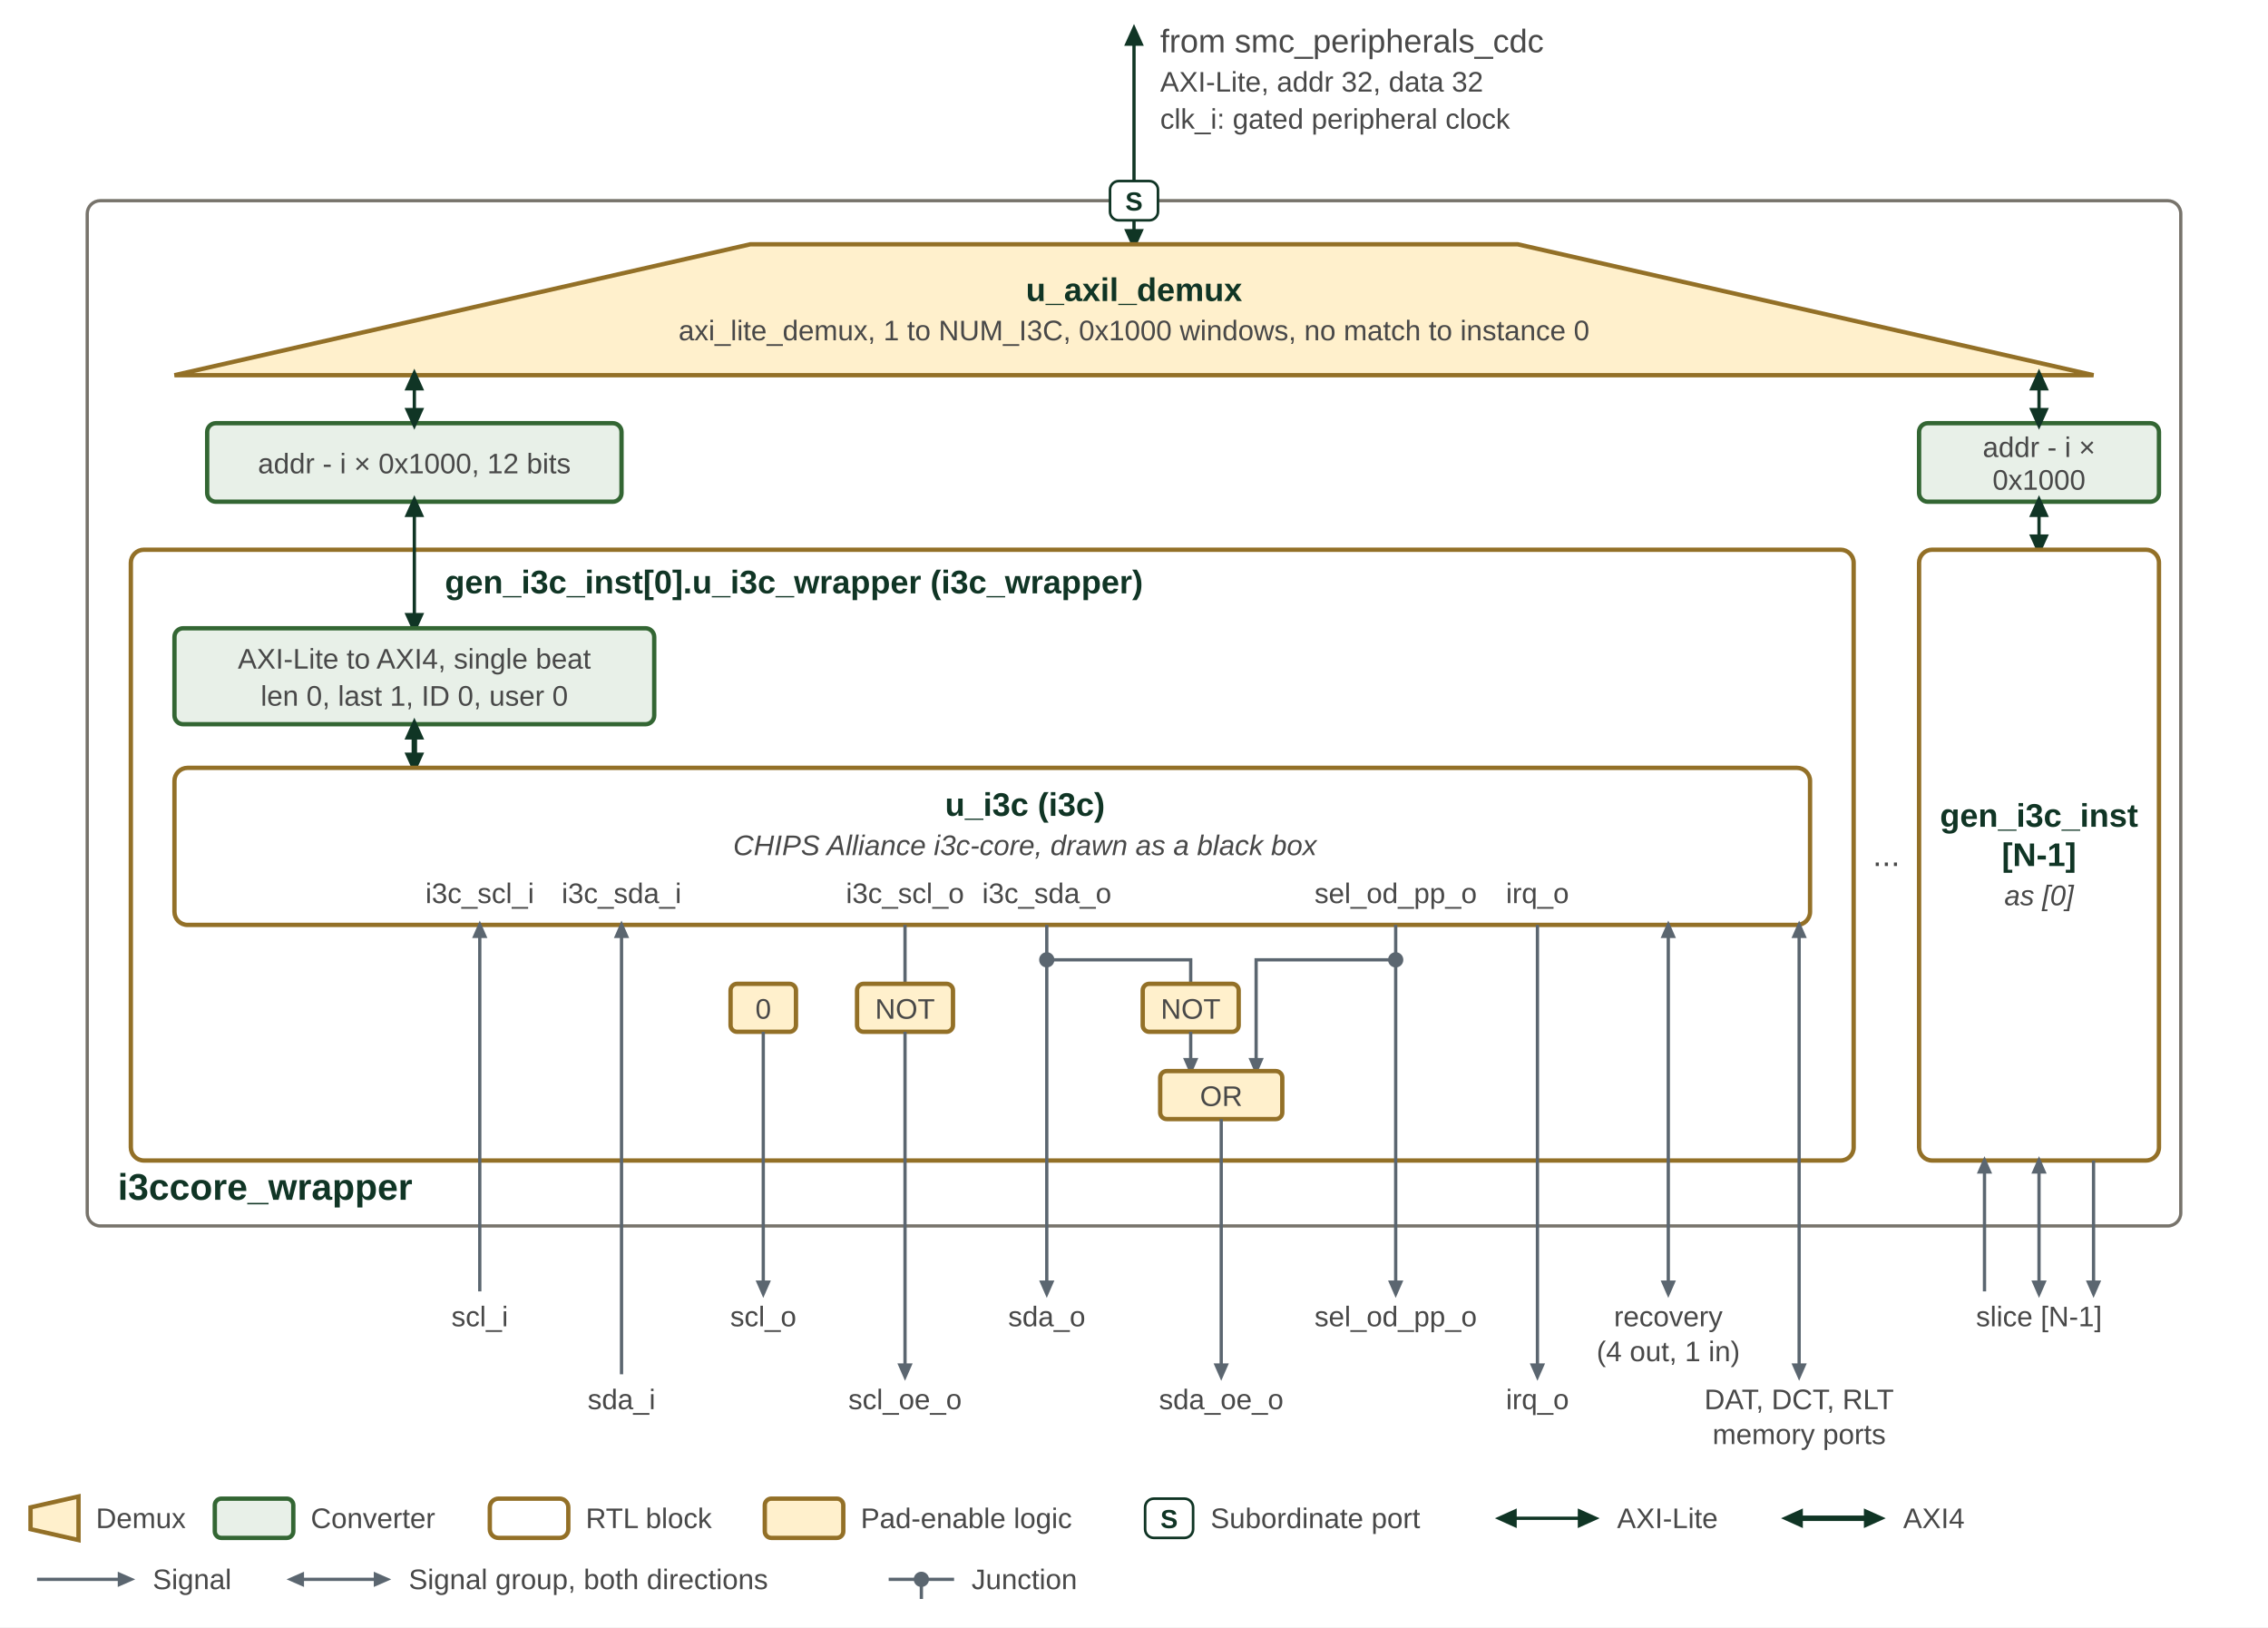
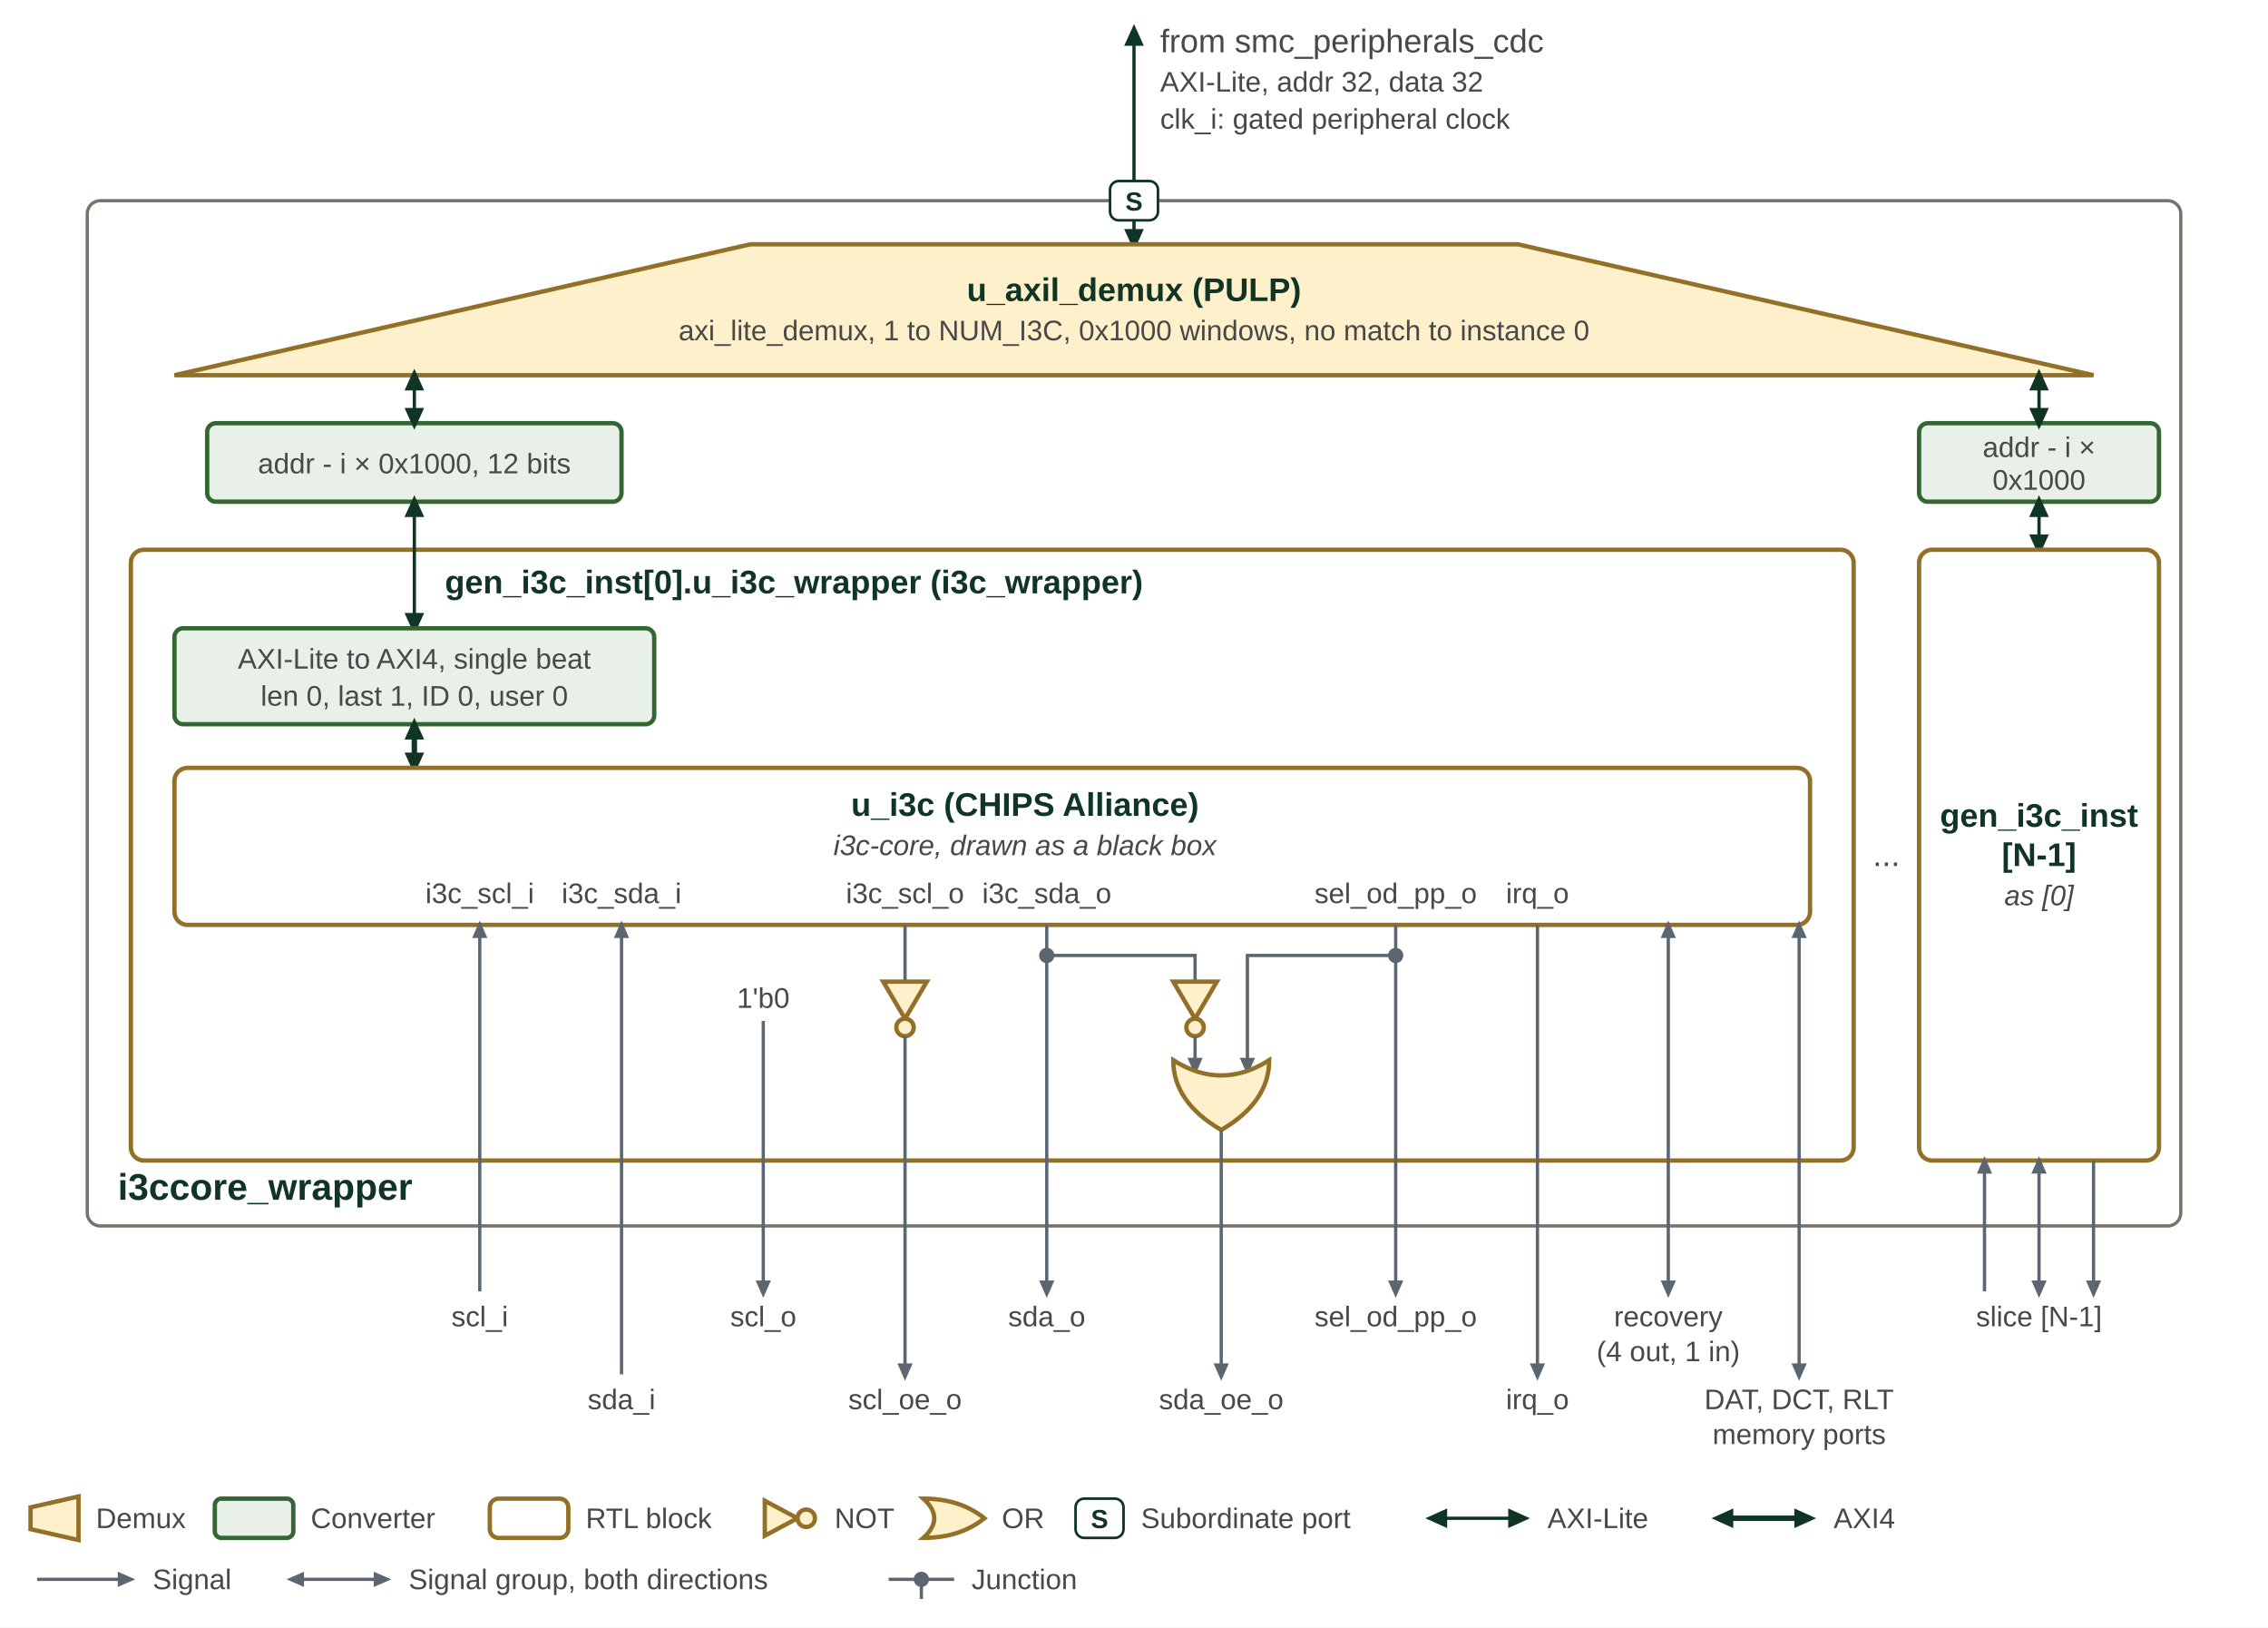
<svg xmlns="http://www.w3.org/2000/svg" width="1040" height="746" viewBox="0 0 1040 746" role="img" aria-labelledby="title desc">
  <defs>
    <marker id="ae" markerUnits="userSpaceOnUse" markerWidth="10" markerHeight="9" refX="7" refY="4.5" orient="auto">
      <path d="M0,0 L10,4.5 L0,9 Z" fill="#103525" />
    </marker>
    <marker id="as" markerUnits="userSpaceOnUse" markerWidth="10" markerHeight="9" refX="3" refY="4.5" orient="auto">
      <path d="M10,0 L0,4.5 L10,9 Z" fill="#103525" />
    </marker>
    <marker id="ge" markerUnits="userSpaceOnUse" markerWidth="8" markerHeight="7" refX="5" refY="3.5" orient="auto">
      <path d="M0,0 L8,3.5 L0,7 Z" fill="#5b6670" />
    </marker>
    <marker id="gs" markerUnits="userSpaceOnUse" markerWidth="8" markerHeight="7" refX="3" refY="3.5" orient="auto">
      <path d="M8,0 L0,3.5 L8,7 Z" fill="#5b6670" />
    </marker>
    <marker id="je" markerUnits="userSpaceOnUse" markerWidth="8" markerHeight="7" refX="5" refY="3.5" orient="auto">
      <path d="M0,0 L8,3.5 L0,7 Z" fill="#42759b" />
    </marker>
    <marker id="js" markerUnits="userSpaceOnUse" markerWidth="8" markerHeight="7" refX="3" refY="3.5" orient="auto">
      <path d="M8,0 L0,3.5 L8,7 Z" fill="#42759b" />
    </marker>
    <marker id="m-smu" markerUnits="userSpaceOnUse" markerWidth="8" markerHeight="7" refX="5" refY="3.5" orient="auto">
      <path d="M0,0 L8,3.5 L0,7 Z" fill="#103525" />
    </marker>
    <marker id="m-ref" markerUnits="userSpaceOnUse" markerWidth="8" markerHeight="7" refX="5" refY="3.5" orient="auto">
      <path d="M0,0 L8,3.5 L0,7 Z" fill="#2f7f79" />
    </marker>
    <marker id="m-per" markerUnits="userSpaceOnUse" markerWidth="8" markerHeight="7" refX="5" refY="3.5" orient="auto">
      <path d="M0,0 L8,3.5 L0,7 Z" fill="#937027" />
    </marker>
    <marker id="m-tel" markerUnits="userSpaceOnUse" markerWidth="8" markerHeight="7" refX="5" refY="3.5" orient="auto">
      <path d="M0,0 L8,3.5 L0,7 Z" fill="#664488" />
    </marker>
    <marker id="m-wdt" markerUnits="userSpaceOnUse" markerWidth="8" markerHeight="7" refX="5" refY="3.5" orient="auto">
      <path d="M0,0 L8,3.5 L0,7 Z" fill="#77736b" />
    </marker>
    <marker id="m-rosc" markerUnits="userSpaceOnUse" markerWidth="8" markerHeight="7" refX="5" refY="3.5" orient="auto">
      <path d="M0,0 L8,3.5 L0,7 Z" fill="#336633" />
    </marker>
    <marker id="m-jtag" markerUnits="userSpaceOnUse" markerWidth="8" markerHeight="7" refX="5" refY="3.5" orient="auto">
      <path d="M0,0 L8,3.5 L0,7 Z" fill="#42759b" />
    </marker>
    <marker id="m-spi" markerUnits="userSpaceOnUse" markerWidth="8" markerHeight="7" refX="5" refY="3.5" orient="auto">
      <path d="M0,0 L8,3.5 L0,7 Z" fill="#5b6670" />
    </marker>
    <marker id="m-slate" markerUnits="userSpaceOnUse" markerWidth="8" markerHeight="7" refX="5" refY="3.5" orient="auto">
      <path d="M0,0 L8,3.5 L0,7 Z" fill="#5b6670" />
    </marker>
    <marker id="m-pg" markerUnits="userSpaceOnUse" markerWidth="8" markerHeight="7" refX="5" refY="3.5" orient="auto">
      <path d="M0,0 L8,3.5 L0,7 Z" fill="#336633" />
    </marker>
    <style>
text { font-family: Arial, sans-serif; font-size: 15px; fill: #484848; }
.t { fill: #484848; }
.b { font-size: 17px; font-weight: bold; fill: #103525; }
.bs { font-size: 15px; font-weight: bold; fill: #103525; }
.h { font-size: 22px; font-weight: bold; fill: #103525; }
.s { font-size: 13px; fill: #484848; }
.si { font-size: 13px; font-style: italic; fill: #484848; }
.pmt { font-size: 12px; font-weight: bold; fill: #ffffff; }
.pst { font-size: 12px; font-weight: bold; fill: #103525; }
.pjt { font-size: 12px; font-weight: bold; fill: #1d4b6e; }
.pct { font-size: 12px; font-weight: bold; fill: #1f5c57; }
.pm { fill: #103525; stroke: #103525; stroke-width: 1.2; }
.ps { fill: #ffffff; stroke: #103525; stroke-width: 1.2; }
.pj { fill: #e8f3ff; stroke: #42759b; stroke-width: 1.2; }
.pc { fill: #d9f0ee; stroke: #2f7f79; stroke-width: 1.2; }
.smu { fill: #ffffff; stroke: #77736b; stroke-width: 1.5; }
.network { fill: #e8f0e8; stroke: #336633; stroke-width: 2; }
.fabric { fill: #fff0cc; stroke: #937027; stroke-width: 2; }
.core { fill: #ffffff; stroke: #937027; stroke-width: 2; }
.future { fill: #ffffff; stroke: #937027; stroke-width: 2; }
.nostroke { stroke: none; }
.fut { fill: none; stroke-dasharray: 7 5; }
.opt { stroke-dasharray: 7 5; }
.hatch { fill: none; stroke: #103525; stroke-opacity: 0.16; stroke-width: 1.2; }
.external { fill: #f2f2f2; stroke: #77736b; stroke-width: 1.5; }
.axi { fill: none; stroke: #103525; stroke-width: 2.5; marker-start: url(#as); marker-end: url(#ae); }
.axio { fill: none; stroke: #103525; stroke-width: 2.5; stroke-dasharray: 8 5; marker-start: url(#as); marker-end: url(#ae); }
.sig { fill: none; stroke: #5b6670; stroke-width: 1.5; marker-start: url(#gs); marker-end: url(#ge); }
.sigo { fill: none; stroke: #5b6670; stroke-width: 1.5; marker-end: url(#ge); }
.jtag { fill: none; stroke: #42759b; stroke-width: 1.8; marker-end: url(#je); }
.jtagb { fill: none; stroke: #42759b; stroke-width: 1.8; marker-start: url(#js); marker-end: url(#je); }
.sigplain { fill: none; stroke: #5b6670; stroke-width: 1.5; }
.n-smu { fill: none; stroke: #103525; stroke-width: 2.5; }
.a-smu { fill: none; stroke: #103525; stroke-width: 2.5; marker-end: url(#m-smu); }
.n-ref { fill: none; stroke: #2f7f79; stroke-width: 1.8; }
.a-ref { fill: none; stroke: #2f7f79; stroke-width: 1.8; marker-end: url(#m-ref); }
.n-per { fill: none; stroke: #937027; stroke-width: 1.8; }
.a-per { fill: none; stroke: #937027; stroke-width: 1.8; marker-end: url(#m-per); }
.n-tel { fill: none; stroke: #664488; stroke-width: 1.8; }
.a-tel { fill: none; stroke: #664488; stroke-width: 1.8; marker-end: url(#m-tel); }
.n-wdt { fill: none; stroke: #77736b; stroke-width: 1.8; }
.a-wdt { fill: none; stroke: #77736b; stroke-width: 1.8; marker-end: url(#m-wdt); }
.n-rosc { fill: none; stroke: #336633; stroke-width: 1.8; }
.a-rosc { fill: none; stroke: #336633; stroke-width: 1.8; marker-end: url(#m-rosc); }
.n-jtag { fill: none; stroke: #42759b; stroke-width: 1.8; }
.a-jtag { fill: none; stroke: #42759b; stroke-width: 1.8; marker-end: url(#m-jtag); }
.n-spi { fill: none; stroke: #5b6670; stroke-width: 1.8; }
.a-spi { fill: none; stroke: #5b6670; stroke-width: 1.8; marker-end: url(#m-spi); }
.n-slate { fill: none; stroke: #5b6670; stroke-width: 1.8; }
.a-slate { fill: none; stroke: #5b6670; stroke-width: 1.8; marker-end: url(#m-slate); }
.n-pg { fill: none; stroke: #336633; stroke-width: 1.8; }
.a-pg { fill: none; stroke: #336633; stroke-width: 1.8; marker-end: url(#m-pg); }
.axil { fill: none; stroke: #103525; stroke-width: 1.5; marker-start: url(#as); marker-end: url(#ae); }
.sigd { fill: none; stroke: #5b6670; stroke-width: 1.5; stroke-dasharray: 5 4; marker-end: url(#ge); }
.axin { fill: none; stroke: #103525; stroke-width: 2.5; }
.axis { fill: none; stroke: #103525; stroke-width: 2.5; marker-start: url(#as); }
.axie { fill: none; stroke: #103525; stroke-width: 2.5; marker-end: url(#ae); }
.axiln { fill: none; stroke: #103525; stroke-width: 1.5; }
</style>
  </defs>
  <rect width="1040" height="746" fill="#ffffff" />
  <rect class="smu" x="40" y="92" width="960" height="470" rx="6" />
  <text class="b" x="54" y="550" text-anchor="start">i3ccore_wrapper</text>
  <text class="t" x="532" y="24" text-anchor="start">from smc_peripherals_cdc</text>
  <text class="s" x="532" y="42" text-anchor="start">AXI-Lite, addr 32, data 32</text>
  <text class="s" x="532" y="59" text-anchor="start">clk_i: gated peripheral clock</text>
  <path class="axil" d="M520,14 L520,112" />
  <path class="fabric" d="M344,112 L696,112 L960,172 L80,172 Z" />
-   <text class="bs" x="520" y="138" text-anchor="middle">u_axil_demux</text>
+   <text class="bs" x="520" y="138" text-anchor="middle">u_axil_demux (PULP)</text>
  <text class="s" x="520" y="156" text-anchor="middle">axi_lite_demux, 1 to NUM_I3C, 0x1000 windows, no match to instance 0</text>
  <rect class="network" x="95" y="194" width="190" height="36" rx="4" />
  <text class="s" x="190" y="217" text-anchor="middle">addr - i × 0x1000, 12 bits</text>
  <path class="axil" d="M190,172 L190,194" />
  <rect class="network" x="880" y="194" width="110" height="36" rx="4" />
  <text class="s" x="935" y="209.5" text-anchor="middle">addr - i ×</text>
  <text class="s" x="935" y="224.5" text-anchor="middle">0x1000</text>
  <path class="axil" d="M935.0,172 L935.0,194" />
  <rect class="core" x="60" y="252" width="790" height="280" rx="6" />
  <text class="bs" x="204" y="272" text-anchor="start">gen_i3c_inst[0].u_i3c_wrapper (i3c_wrapper)</text>
  <path class="axil" d="M190,230 L190,288" />
  <rect class="network" x="80" y="288" width="220" height="44" rx="4" />
  <text class="s" x="190" y="306.5" text-anchor="middle">AXI-Lite to AXI4, single beat</text>
  <text class="s" x="190" y="323.5" text-anchor="middle">len 0, last 1, ID 0, user 0</text>
  <path class="axi" d="M190,332 L190,352" />
  <rect class="core" x="80" y="352" width="750" height="72" rx="6" />
-   <text class="bs" x="470" y="374" text-anchor="middle">u_i3c (i3c)</text>
-   <text class="si" x="470" y="392" text-anchor="middle">CHIPS Alliance i3c-core, drawn as a black box</text>
+   <text class="bs" x="470" y="374" text-anchor="middle">u_i3c (CHIPS Alliance)</text>
+   <text class="si" x="470" y="392" text-anchor="middle">i3c-core, drawn as a black box</text>
  <text class="s" x="220" y="414" text-anchor="middle">i3c_scl_i</text>
  <text class="s" x="285" y="414" text-anchor="middle">i3c_sda_i</text>
  <text class="s" x="415" y="414" text-anchor="middle">i3c_scl_o</text>
  <text class="s" x="480" y="414" text-anchor="middle">i3c_sda_o</text>
  <text class="s" x="640" y="414" text-anchor="middle">sel_od_pp_o</text>
  <text class="s" x="705" y="414" text-anchor="middle">irq_o</text>
  <path class="sigo" d="M220,592 L220,425" />
  <path class="sigo" d="M285,630 L285,425" />
-   <rect class="fabric" x="335" y="451" width="30" height="22" rx="3" />
-   <text class="s" x="350" y="467" text-anchor="middle">0</text>
-   <path class="sigo" d="M350,473.0 L350,592" />
-   <path class="sigplain" d="M415,424 L415,451.0" />
-   <rect class="fabric" x="393" y="451" width="44" height="22" rx="3" />
-   <text class="s" x="415" y="467" text-anchor="middle">NOT</text>
-   <path class="sigo" d="M415,473.0 L415,630" />
+   <text class="s" x="350" y="462" text-anchor="middle">1'b0</text>
+   <path class="sigo" d="M350,468 L350,592" />
+   <path class="sigplain" d="M415,424 L415,450" />
+   <path class="fabric" d="M405,450 L425,450 L415,467 Z" />
+   <circle class="fabric" cx="415" cy="471" r="4" />
+   <path class="sigo" d="M415,475 L415,630" />
  <path class="sigo" d="M480,424 L480,592" />
-   <circle cx="480" cy="440" r="3.5" fill="#5b6670" />
-   <path class="sigplain" d="M480,440 L546,440 L546,451.0" />
-   <rect class="fabric" x="524" y="451" width="44" height="22" rx="3" />
-   <text class="s" x="546" y="467" text-anchor="middle">NOT</text>
-   <path class="sigo" d="M546,473.0 L546,490.0" />
+   <circle cx="480" cy="438" r="3.5" fill="#5b6670" />
+   <path class="sigplain" d="M480,438 L548,438 L548,450" />
+   <path class="fabric" d="M538,450 L558,450 L548,467 Z" />
+   <circle class="fabric" cx="548" cy="471" r="4" />
+   <path class="sigo" d="M548,475 L548,489.917" />
  <path class="sigo" d="M640,424 L640,592" />
-   <circle cx="640" cy="440" r="3.5" fill="#5b6670" />
-   <path class="sigo" d="M640,440 L576,440 L576,490.0" />
-   <rect class="fabric" x="532" y="491" width="56" height="22" rx="3" />
-   <text class="s" x="560" y="507" text-anchor="middle">OR</text>
-   <path class="sigo" d="M560,513.0 L560,630" />
+   <circle cx="640" cy="438" r="3.5" fill="#5b6670" />
+   <path class="sigo" d="M640,438 L572,438 L572,489.917" />
+   <path class="fabric" d="M538,486 Q560,500 582,486 Q582,505.2 560,518 Q538,505.2 538,486 Z" />
+   <path class="sigo" d="M560,518 L560,630" />
  <path class="sigo" d="M705,424 L705,630" />
  <path class="sig" d="M765,425 L765,592" />
  <path class="sig" d="M825,425 L825,630" />
  <text class="s" x="220" y="608" text-anchor="middle">scl_i</text>
  <text class="s" x="285" y="646" text-anchor="middle">sda_i</text>
  <text class="s" x="350" y="608" text-anchor="middle">scl_o</text>
  <text class="s" x="415" y="646" text-anchor="middle">scl_oe_o</text>
  <text class="s" x="480" y="608" text-anchor="middle">sda_o</text>
  <text class="s" x="560" y="646" text-anchor="middle">sda_oe_o</text>
  <text class="s" x="640" y="608" text-anchor="middle">sel_od_pp_o</text>
  <text class="s" x="705" y="646" text-anchor="middle">irq_o</text>
  <text class="s" x="765" y="608" text-anchor="middle">recovery</text>
  <text class="s" x="765" y="624" text-anchor="middle">(4 out, 1 in)</text>
  <text class="s" x="825" y="646" text-anchor="middle">DAT, DCT, RLT</text>
  <text class="s" x="825" y="662" text-anchor="middle">memory ports</text>
  <text class="t" x="865" y="397" text-anchor="middle">...</text>
  <path class="axil" d="M935.0,230 L935.0,252" />
  <rect class="core" x="880" y="252" width="110" height="280" rx="6" />
  <text class="bs" x="935" y="379" text-anchor="middle">gen_i3c_inst</text>
  <text class="bs" x="935" y="397" text-anchor="middle">[N-1]</text>
  <text class="si" x="935" y="415" text-anchor="middle">as [0]</text>
  <path class="sigo" d="M910.0,592 L910.0,533" />
  <path class="sig" d="M935.0,533 L935.0,592" />
  <path class="sigo" d="M960.0,532 L960.0,592" />
  <text class="s" x="935" y="608" text-anchor="middle">slice [N-1]</text>
  <path class="fabric" d="M14,691 L36,686 L36,706 L14,701 Z" />
  <text class="s" x="44" y="700.5" text-anchor="start">Demux</text>
  <rect class="network" x="98.5" y="687" width="36" height="18" rx="3" />
  <text class="s" x="142.5" y="700.5" text-anchor="start">Converter</text>
  <rect class="core" x="224.6" y="687" width="36" height="18" rx="4" />
  <text class="s" x="268.6" y="700.5" text-anchor="start">RTL block</text>
-   <rect class="fabric" x="350.7" y="687" width="36" height="18" rx="3" />
-   <text class="s" x="394.7" y="700.5" text-anchor="start">Pad-enable logic</text>
-   <text class="s" x="555.1" y="700.5" text-anchor="start">Subordinate port</text>
-   <path class="axil" d="M688.5,696 L730.5,696" />
-   <text class="s" x="741.5" y="700.5" text-anchor="start">AXI-Lite</text>
-   <path class="axi" d="M819.7,696 L861.7,696" />
-   <text class="s" x="872.7" y="700.5" text-anchor="start">AXI4</text>
+   <path class="fabric" d="M350.7,688 L365.7,696 L350.7,704 Z" />
+   <circle class="fabric" cx="369.7" cy="696" r="4" />
+   <text class="s" x="382.7" y="700.5" text-anchor="start">NOT</text>
+   <path class="fabric" d="M423.4,687 Q433.4,696 423.4,705 Q440.2,705 451.4,696 Q440.2,687 423.4,687 Z" />
+   <text class="s" x="459.4" y="700.5" text-anchor="start">OR</text>
+   <text class="s" x="523.2" y="700.5" text-anchor="start">Subordinate port</text>
+   <path class="axil" d="M656.6,696 L698.6,696" />
+   <text class="s" x="709.6" y="700.5" text-anchor="start">AXI-Lite</text>
+   <path class="axi" d="M787.8,696 L829.8,696" />
+   <text class="s" x="840.8" y="700.5" text-anchor="start">AXI4</text>
  <path class="sigo" d="M17,724 L59,724" />
  <text class="s" x="70" y="728.5" text-anchor="start">Signal</text>
  <path class="sig" d="M134.4,724 L176.4,724" />
  <text class="s" x="187.4" y="728.5" text-anchor="start">Signal group, both directions</text>
  <path class="sigplain" d="M407.5,724 L437.5,724 M422.5,724 L422.5,733" />
  <circle cx="422.5" cy="724" r="3.5" fill="#5b6670" />
  <text class="s" x="445.5" y="728.5" text-anchor="start">Junction</text>
  <rect class="ps" x="509.0" y="83.0" width="22" height="18" rx="4" />
  <text class="pst" x="520" y="96.5" text-anchor="middle">S</text>
-   <rect class="ps" x="525.1" y="687.0" width="22" height="18" rx="4" />
-   <text class="pst" x="536.1" y="700.5" text-anchor="middle">S</text>
+   <rect class="ps" x="493.2" y="687.0" width="22" height="18" rx="4" />
+   <text class="pst" x="504.2" y="700.5" text-anchor="middle">S</text>
</svg>
